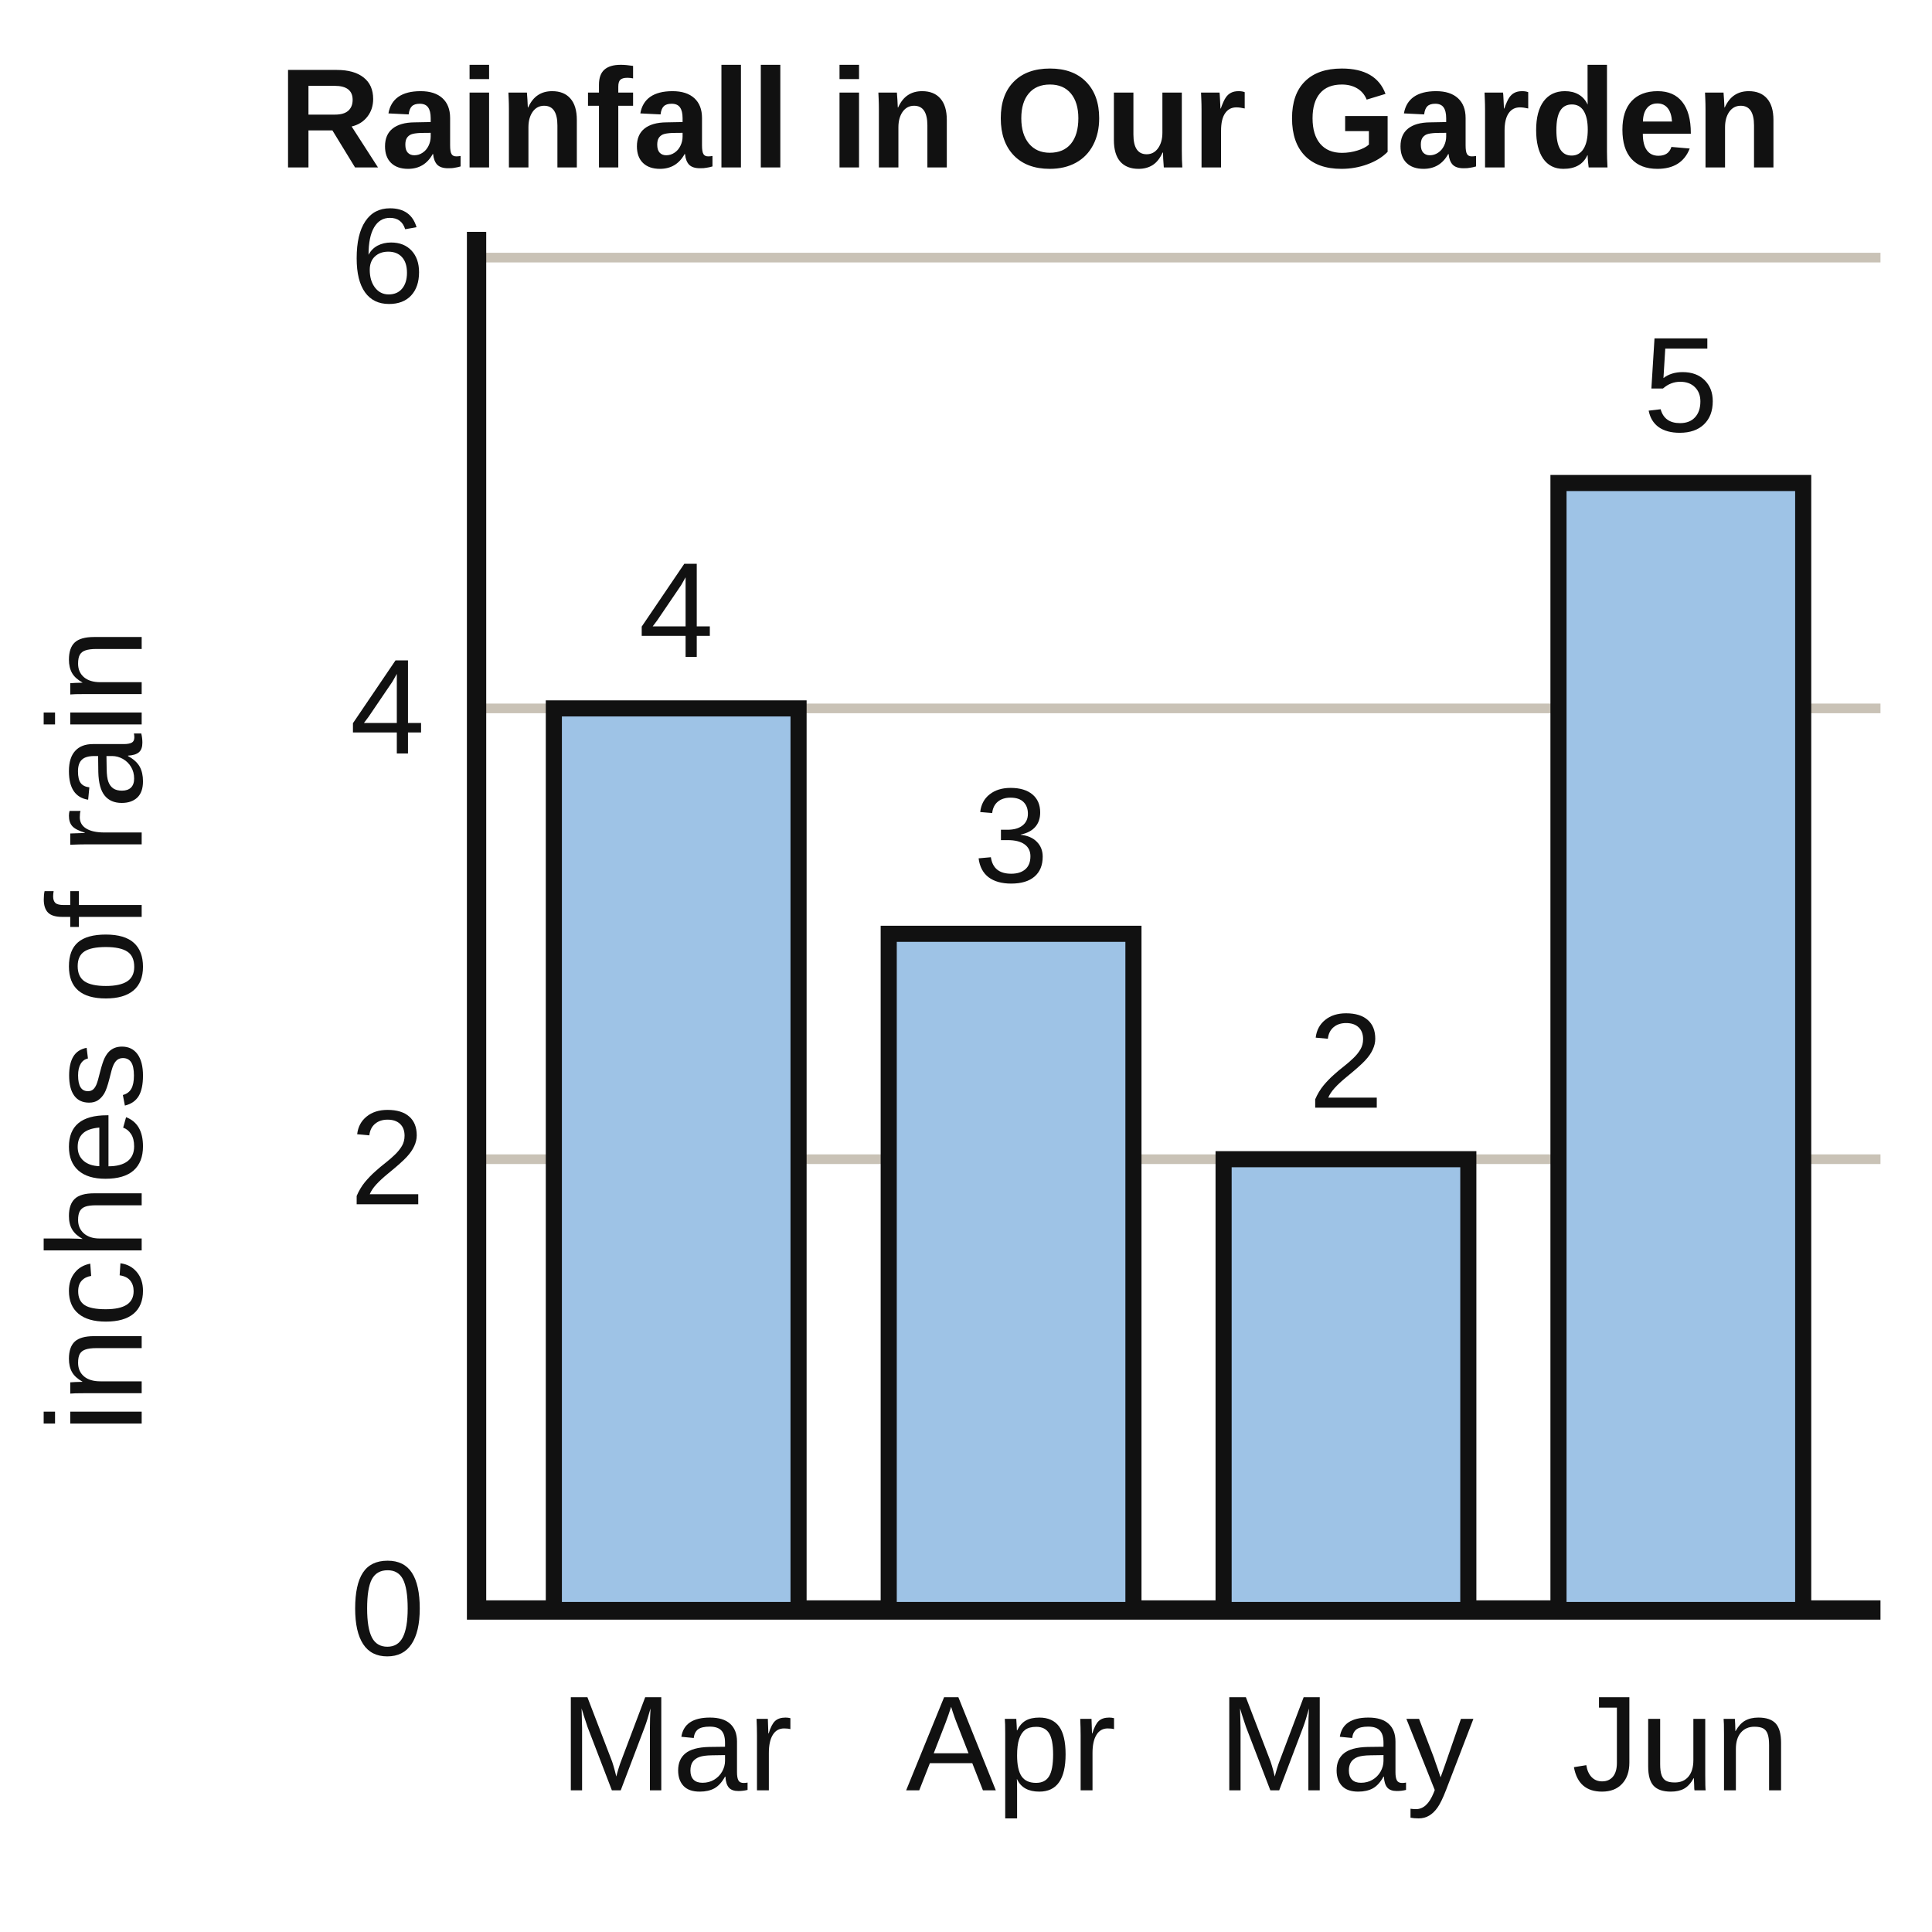
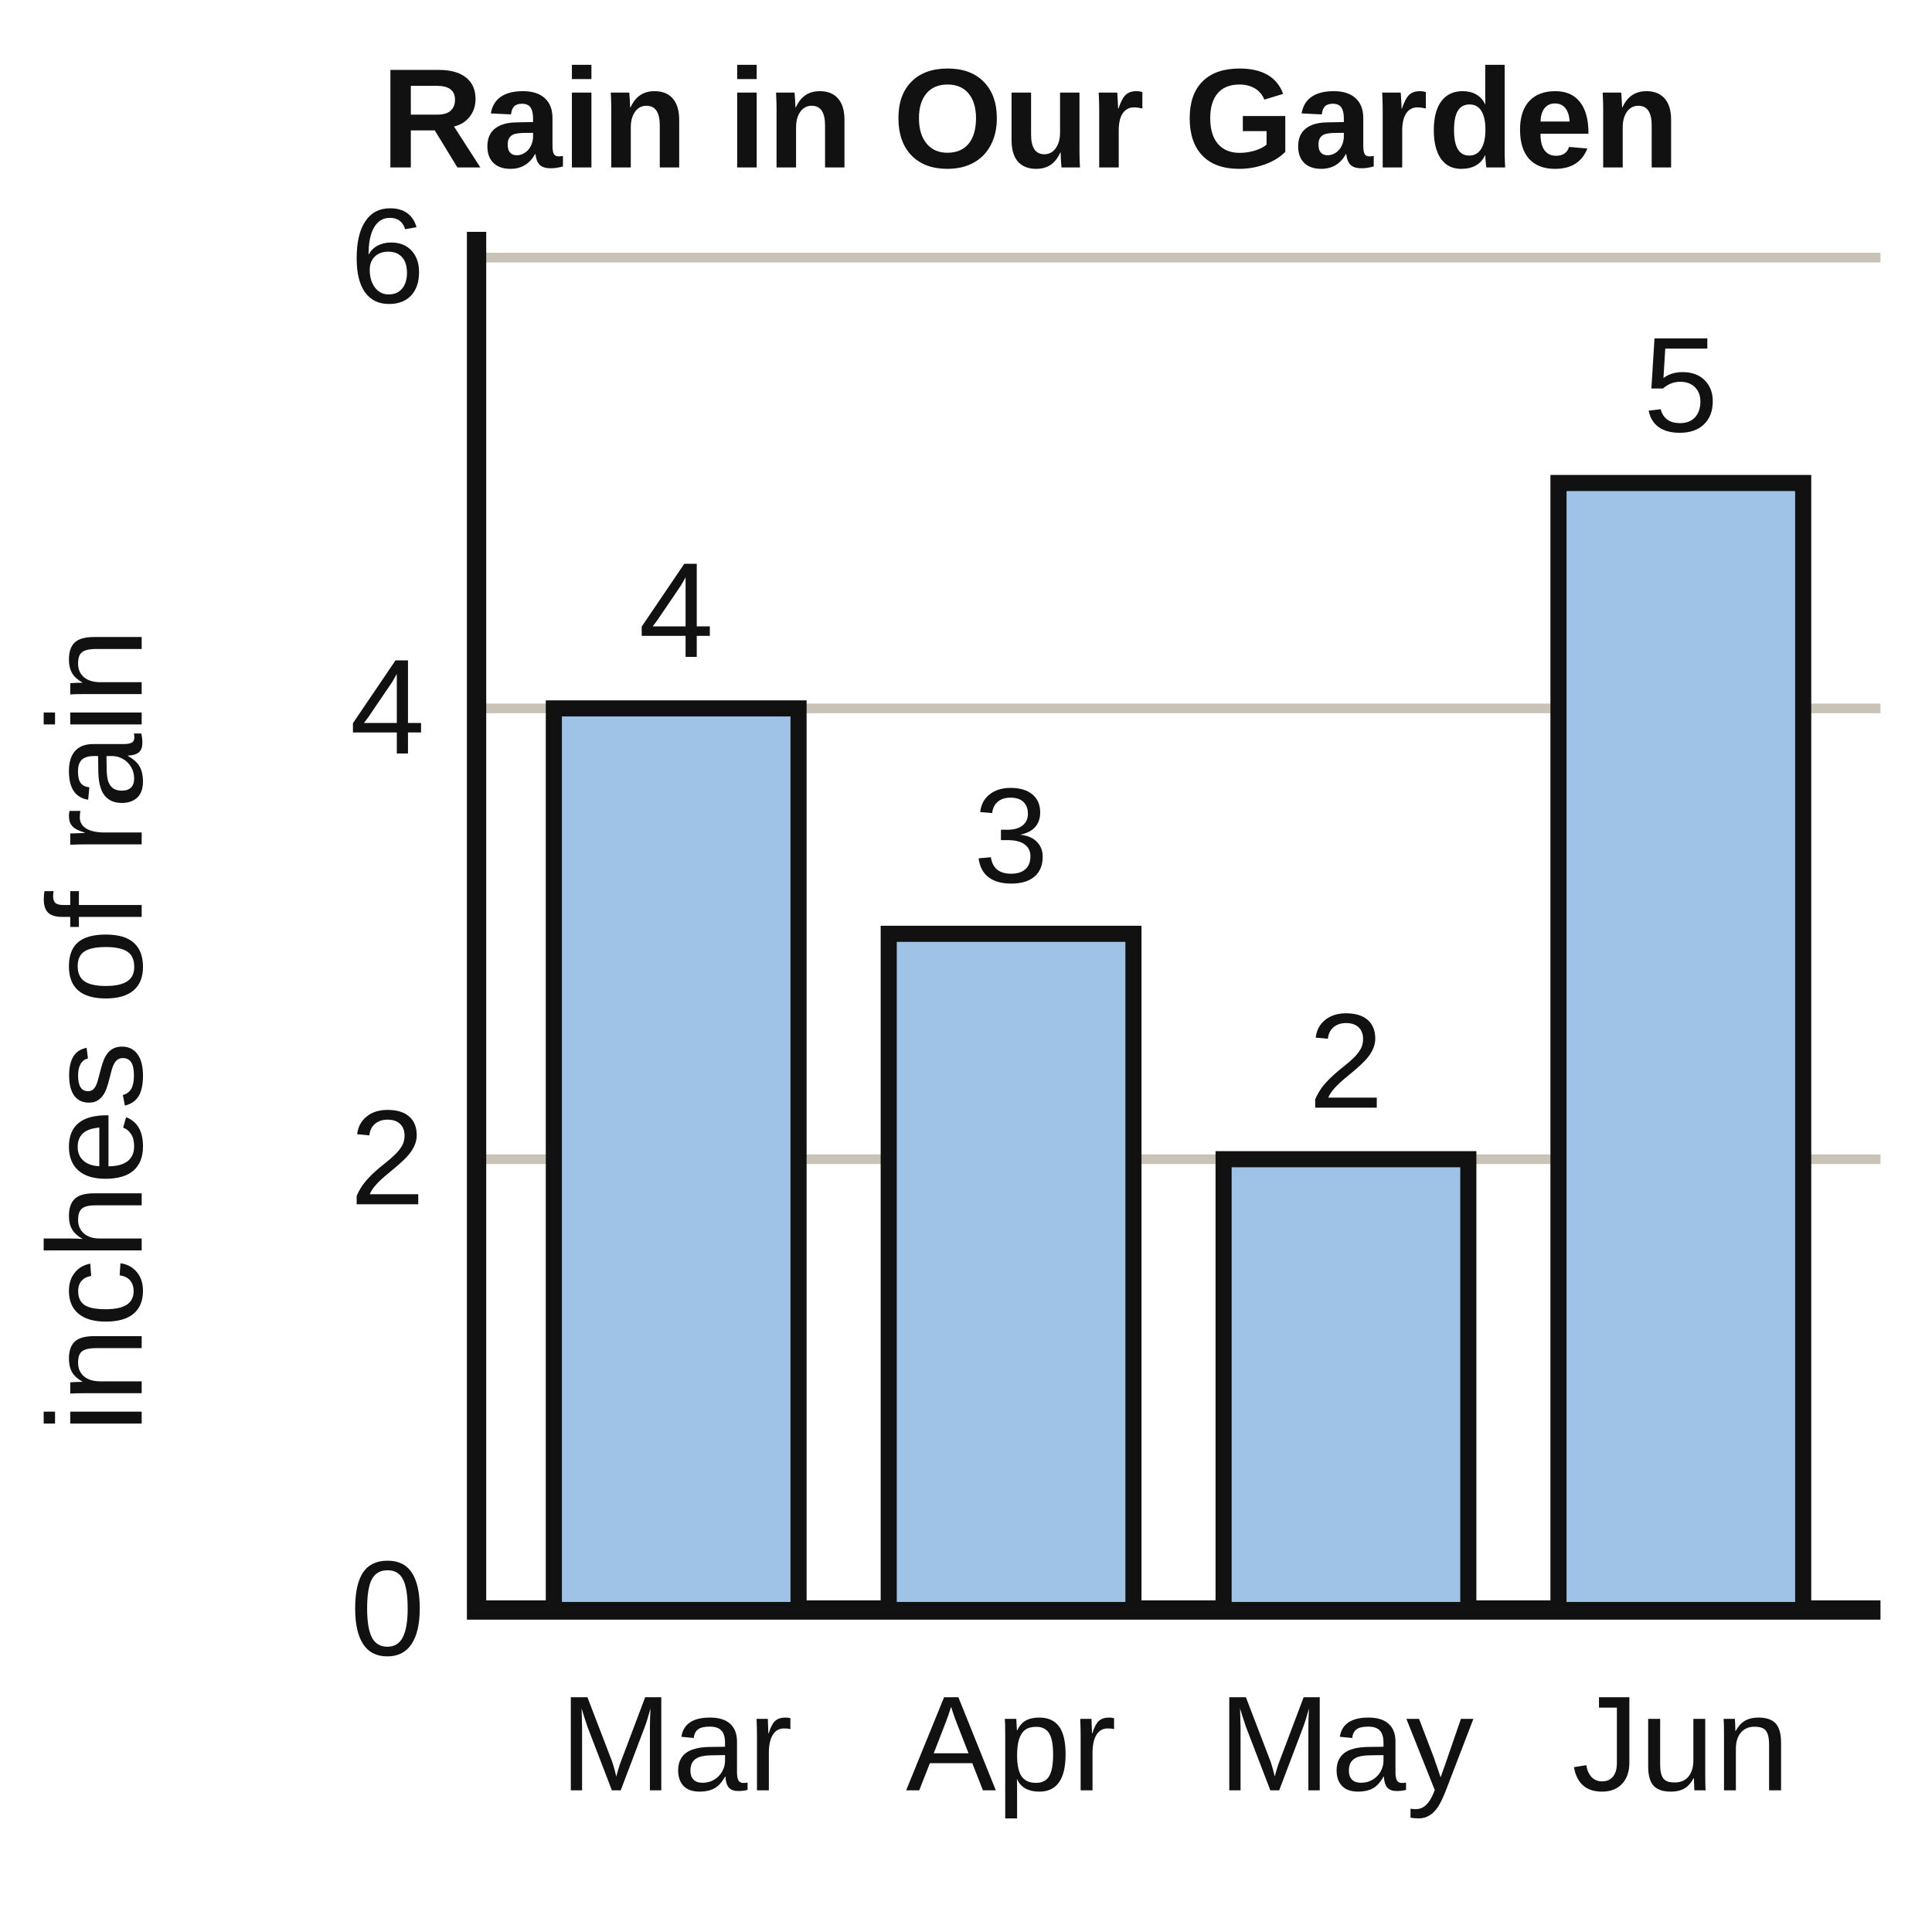
<svg xmlns="http://www.w3.org/2000/svg" viewBox="0 0 300 300" role="img" aria-labelledby="t">
  <g font-family="Arial, Helvetica, sans-serif" fill="#111">
-     <text x="160" y="26" font-size="22" font-weight="bold" text-anchor="middle">Rainfall in Our Garden</text>
+     <text x="160" y="26" font-size="22" font-weight="bold" text-anchor="middle">Rain in Our Garden</text>
    <text transform="translate(22 160) rotate(-90)" font-size="21" text-anchor="middle">inches of rain</text>
    <g font-size="21" text-anchor="end">
      <text x="66" y="257">0</text>
      <text x="66" y="187">2</text>
      <text x="66" y="117">4</text>
      <text x="66" y="47">6</text>
    </g>
  </g>
  <g stroke="#C9C2B6" stroke-width="1.5">
    <path d="M74 180 H292 M74 110 H292 M74 40 H292" />
  </g>
  <path d="M74 36 V250 H292" fill="none" stroke="#111" stroke-width="3" />
  <g fill="#9EC3E6" stroke="#111" stroke-width="2.5">
    <rect x="86" y="110" width="38" height="140" />
    <rect x="138" y="145" width="38" height="105" />
    <rect x="190" y="180" width="38" height="70" />
    <rect x="242" y="75" width="38" height="175" />
  </g>
  <g font-family="Arial, Helvetica, sans-serif" font-size="21" fill="#111" text-anchor="middle">
    <text x="105" y="102">4</text>
    <text x="157" y="137">3</text>
    <text x="209" y="172">2</text>
    <text x="261" y="67">5</text>
    <text x="105" y="278">Mar</text>
    <text x="157" y="278">Apr</text>
    <text x="209" y="278">May</text>
    <text x="261" y="278">Jun</text>
  </g>
</svg>
